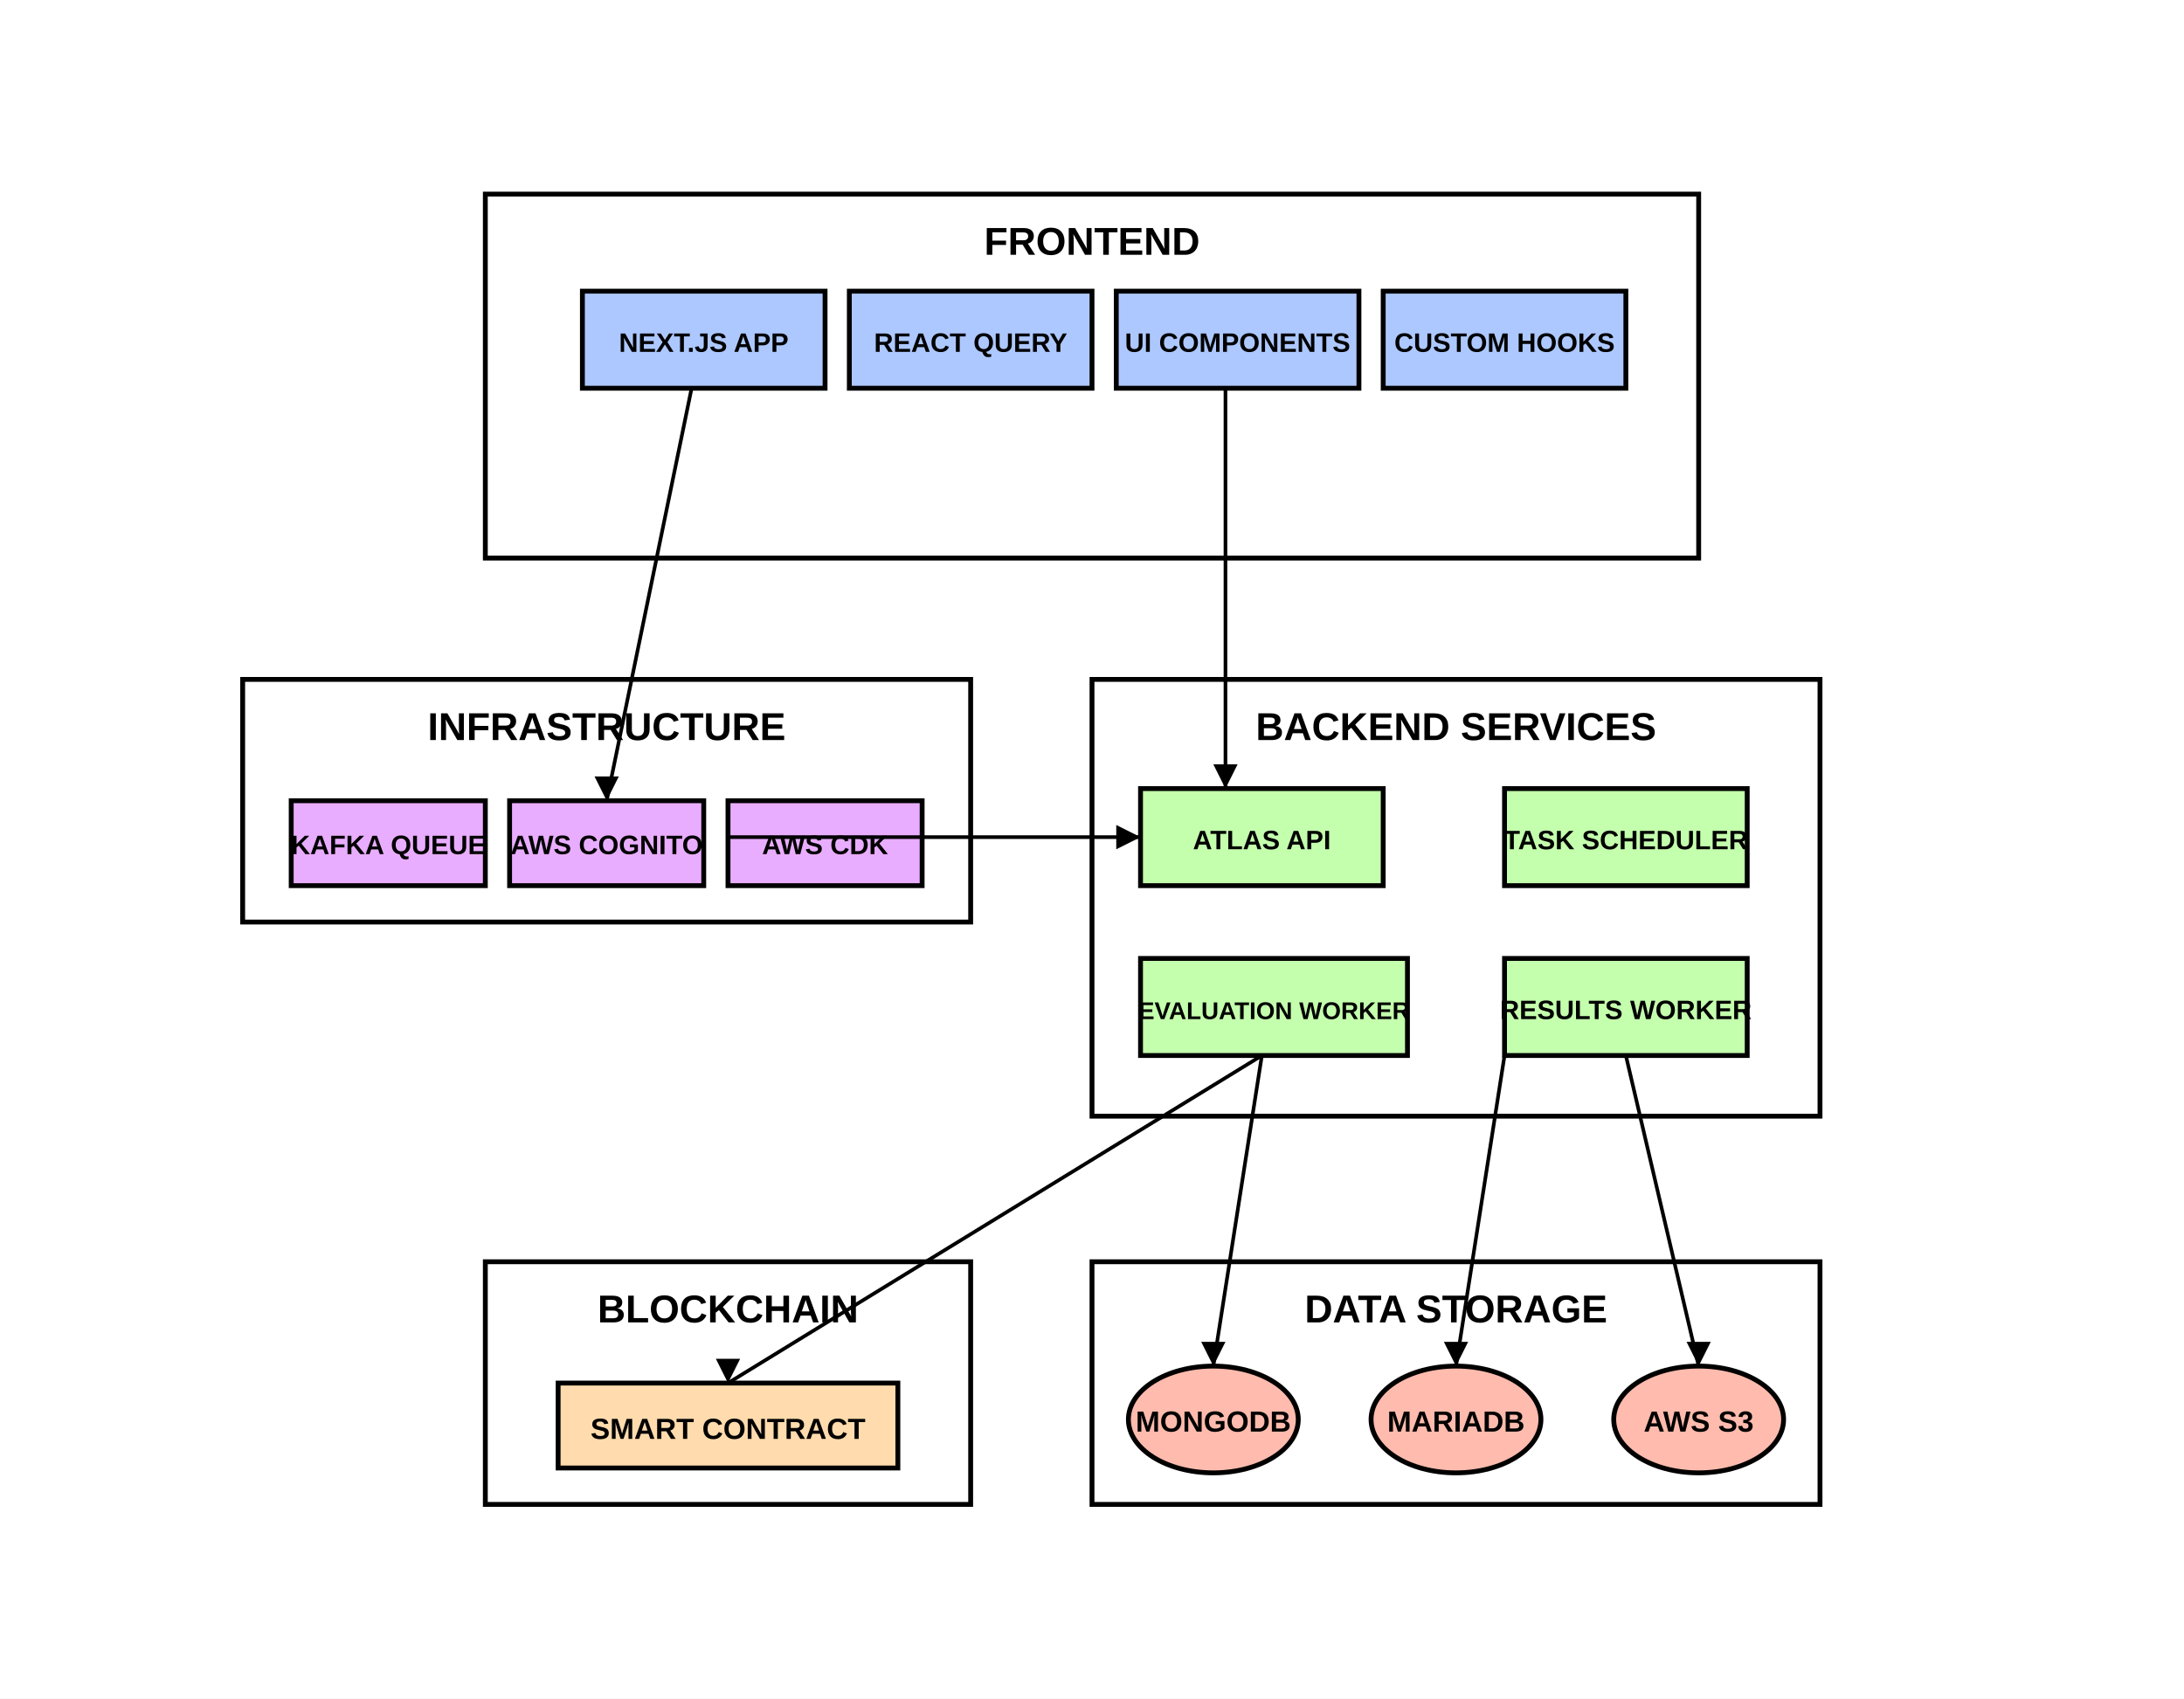
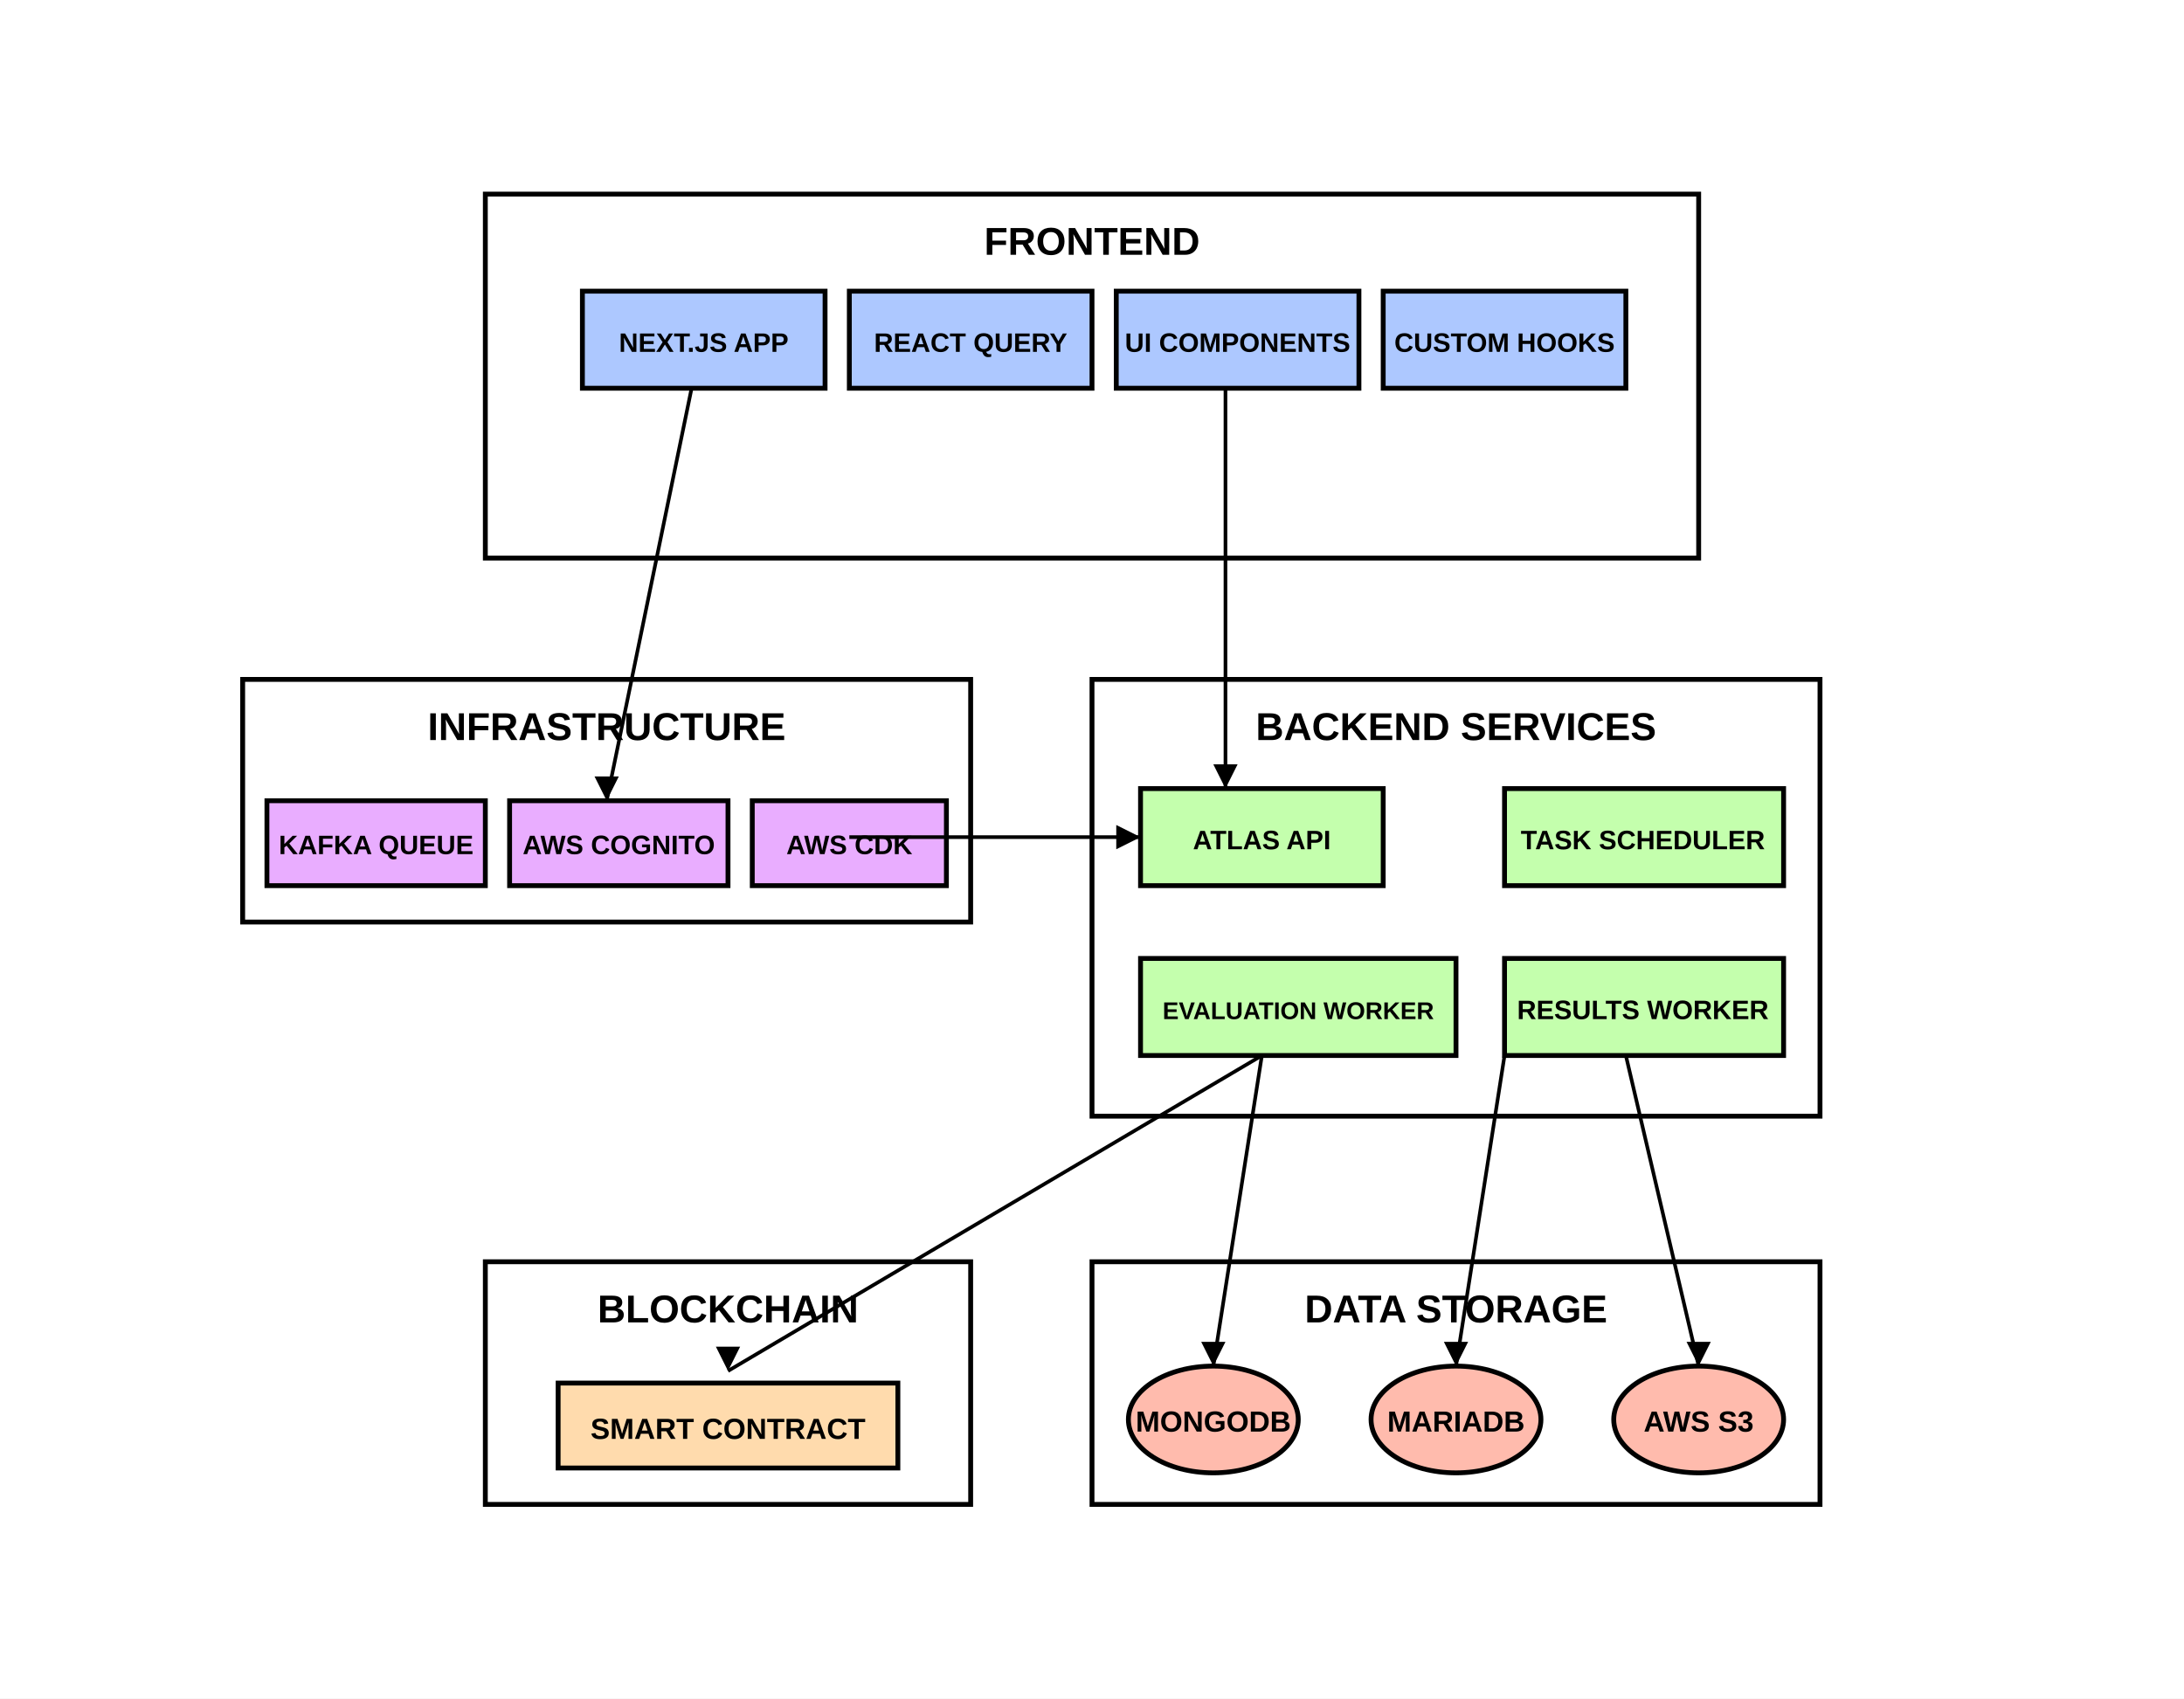
<svg xmlns="http://www.w3.org/2000/svg" width="900" height="700">
  <rect width="900" height="700" fill="#ffffff" />
  <rect x="200" y="80" width="500" height="150" fill="#ffffff" stroke="#000000" stroke-width="2" />
  <text x="450" y="105" font-family="Arial" font-size="16" font-weight="bold" text-anchor="middle">FRONTEND</text>
  <rect x="240" y="120" width="100" height="40" fill="#adc8ff" stroke="#000000" stroke-width="2" />
  <text x="290" y="145" font-family="Arial" font-size="11" font-weight="bold" text-anchor="middle">NEXT.JS APP</text>
  <rect x="350" y="120" width="100" height="40" fill="#adc8ff" stroke="#000000" stroke-width="2" />
  <text x="400" y="145" font-family="Arial" font-size="11" font-weight="bold" text-anchor="middle">REACT QUERY</text>
  <rect x="460" y="120" width="100" height="40" fill="#adc8ff" stroke="#000000" stroke-width="2" />
  <text x="510" y="145" font-family="Arial" font-size="11" font-weight="bold" text-anchor="middle">UI COMPONENTS</text>
  <rect x="570" y="120" width="100" height="40" fill="#adc8ff" stroke="#000000" stroke-width="2" />
  <text x="620" y="145" font-family="Arial" font-size="11" font-weight="bold" text-anchor="middle">CUSTOM HOOKS</text>
  <rect x="450" y="280" width="300" height="180" fill="#ffffff" stroke="#000000" stroke-width="2" />
  <text x="600" y="305" font-family="Arial" font-size="16" font-weight="bold" text-anchor="middle">BACKEND SERVICES</text>
  <rect x="470" y="325" width="100" height="40" fill="#c4ffad" stroke="#000000" stroke-width="2" />
  <text x="520" y="350" font-family="Arial" font-size="11" font-weight="bold" text-anchor="middle">ATLAS API</text>
-   <rect x="620" y="325" width="100" height="40" fill="#c4ffad" stroke="#000000" stroke-width="2" />
-   <text x="670" y="350" font-family="Arial" font-size="11" font-weight="bold" text-anchor="middle">TASK SCHEDULER</text>
-   <rect x="470" y="395" width="110" height="40" fill="#c4ffad" stroke="#000000" stroke-width="2" />
-   <text x="525" y="420" font-family="Arial" font-size="10" font-weight="bold" text-anchor="middle">EVALUATION WORKER</text>
-   <rect x="620" y="395" width="100" height="40" fill="#c4ffad" stroke="#000000" stroke-width="2" />
-   <text x="670" y="420" font-family="Arial" font-size="11" font-weight="bold" text-anchor="middle">RESULTS WORKER</text>
+   <rect x="620" y="325" width="115" height="40" fill="#c4ffad" stroke="#000000" stroke-width="2" />
+   <text x="677" y="350" font-family="Arial" font-size="11" font-weight="bold" text-anchor="middle">TASK SCHEDULER</text>
+   <rect x="470" y="395" width="130" height="40" fill="#c4ffad" stroke="#000000" stroke-width="2" />
+   <text x="535" y="420" font-family="Arial" font-size="10" font-weight="bold" text-anchor="middle">EVALUATION WORKER</text>
+   <rect x="620" y="395" width="115" height="40" fill="#c4ffad" stroke="#000000" stroke-width="2" />
+   <text x="677" y="420" font-family="Arial" font-size="11" font-weight="bold" text-anchor="middle">RESULTS WORKER</text>
  <rect x="100" y="280" width="300" height="100" fill="#ffffff" stroke="#000000" stroke-width="2" />
  <text x="250" y="305" font-family="Arial" font-size="16" font-weight="bold" text-anchor="middle">INFRASTRUCTURE</text>
-   <rect x="120" y="330" width="80" height="35" fill="#e9adff" stroke="#000000" stroke-width="2" />
-   <text x="160" y="352" font-family="Arial" font-size="11" font-weight="bold" text-anchor="middle">KAFKA QUEUE</text>
-   <rect x="210" y="330" width="80" height="35" fill="#e9adff" stroke="#000000" stroke-width="2" />
-   <text x="250" y="352" font-family="Arial" font-size="11" font-weight="bold" text-anchor="middle">AWS COGNITO</text>
-   <rect x="300" y="330" width="80" height="35" fill="#e9adff" stroke="#000000" stroke-width="2" />
-   <text x="340" y="352" font-family="Arial" font-size="11" font-weight="bold" text-anchor="middle">AWS CDK</text>
+   <rect x="110" y="330" width="90" height="35" fill="#e9adff" stroke="#000000" stroke-width="2" />
+   <text x="155" y="352" font-family="Arial" font-size="11" font-weight="bold" text-anchor="middle">KAFKA QUEUE</text>
+   <rect x="210" y="330" width="90" height="35" fill="#e9adff" stroke="#000000" stroke-width="2" />
+   <text x="255" y="352" font-family="Arial" font-size="11" font-weight="bold" text-anchor="middle">AWS COGNITO</text>
+   <rect x="310" y="330" width="80" height="35" fill="#e9adff" stroke="#000000" stroke-width="2" />
+   <text x="350" y="352" font-family="Arial" font-size="11" font-weight="bold" text-anchor="middle">AWS CDK</text>
  <rect x="200" y="520" width="200" height="100" fill="#ffffff" stroke="#000000" stroke-width="2" />
  <text x="300" y="545" font-family="Arial" font-size="16" font-weight="bold" text-anchor="middle">BLOCKCHAIN</text>
  <rect x="230" y="570" width="140" height="35" fill="#ffdbad" stroke="#000000" stroke-width="2" />
  <text x="300" y="593" font-family="Arial" font-size="12" font-weight="bold" text-anchor="middle">SMART CONTRACT</text>
  <rect x="450" y="520" width="300" height="100" fill="#ffffff" stroke="#000000" stroke-width="2" />
  <text x="600" y="545" font-family="Arial" font-size="16" font-weight="bold" text-anchor="middle">DATA STORAGE</text>
  <ellipse cx="500" cy="585" rx="35" ry="22" fill="#ffbbad" stroke="#000000" stroke-width="2" />
  <text x="500" y="590" font-family="Arial" font-size="12" font-weight="bold" text-anchor="middle">MONGODB</text>
  <ellipse cx="600" cy="585" rx="35" ry="22" fill="#ffbbad" stroke="#000000" stroke-width="2" />
  <text x="600" y="590" font-family="Arial" font-size="12" font-weight="bold" text-anchor="middle">MARIADB</text>
  <ellipse cx="700" cy="585" rx="35" ry="22" fill="#ffbbad" stroke="#000000" stroke-width="2" />
  <text x="700" y="590" font-family="Arial" font-size="12" font-weight="bold" text-anchor="middle">AWS S3</text>
  <line x1="505" y1="160" x2="505" y2="325" stroke="#000000" stroke-width="1.5" />
  <polygon points="505,325 500,315 510,315" fill="#000000" />
  <line x1="285" y1="160" x2="250" y2="330" stroke="#000000" stroke-width="1.5" />
  <polygon points="250,330 245,320 255,320" fill="#000000" />
-   <line x1="300" y1="345" x2="470" y2="345" stroke="#000000" stroke-width="1.5" />
+   <line x1="350" y1="345" x2="470" y2="345" stroke="#000000" stroke-width="1.5" />
  <polygon points="470,345 460,340 460,350" fill="#000000" />
-   <line x1="520" y1="435" x2="300" y2="570" stroke="#000000" stroke-width="1.5" />
-   <polygon points="300,570 295,560 305,560" fill="#000000" />
+   <line x1="520" y1="435" x2="300" y2="565" stroke="#000000" stroke-width="1.5" />
+   <polygon points="300,565 295,555 305,555" fill="#000000" />
  <line x1="520" y1="435" x2="500" y2="563" stroke="#000000" stroke-width="1.5" />
  <polygon points="500,563 495,553 505,553" fill="#000000" />
  <line x1="620" y1="435" x2="600" y2="563" stroke="#000000" stroke-width="1.5" />
  <polygon points="600,563 595,553 605,553" fill="#000000" />
  <line x1="670" y1="435" x2="700" y2="563" stroke="#000000" stroke-width="1.5" />
  <polygon points="700,563 695,553 705,553" fill="#000000" />
</svg>
